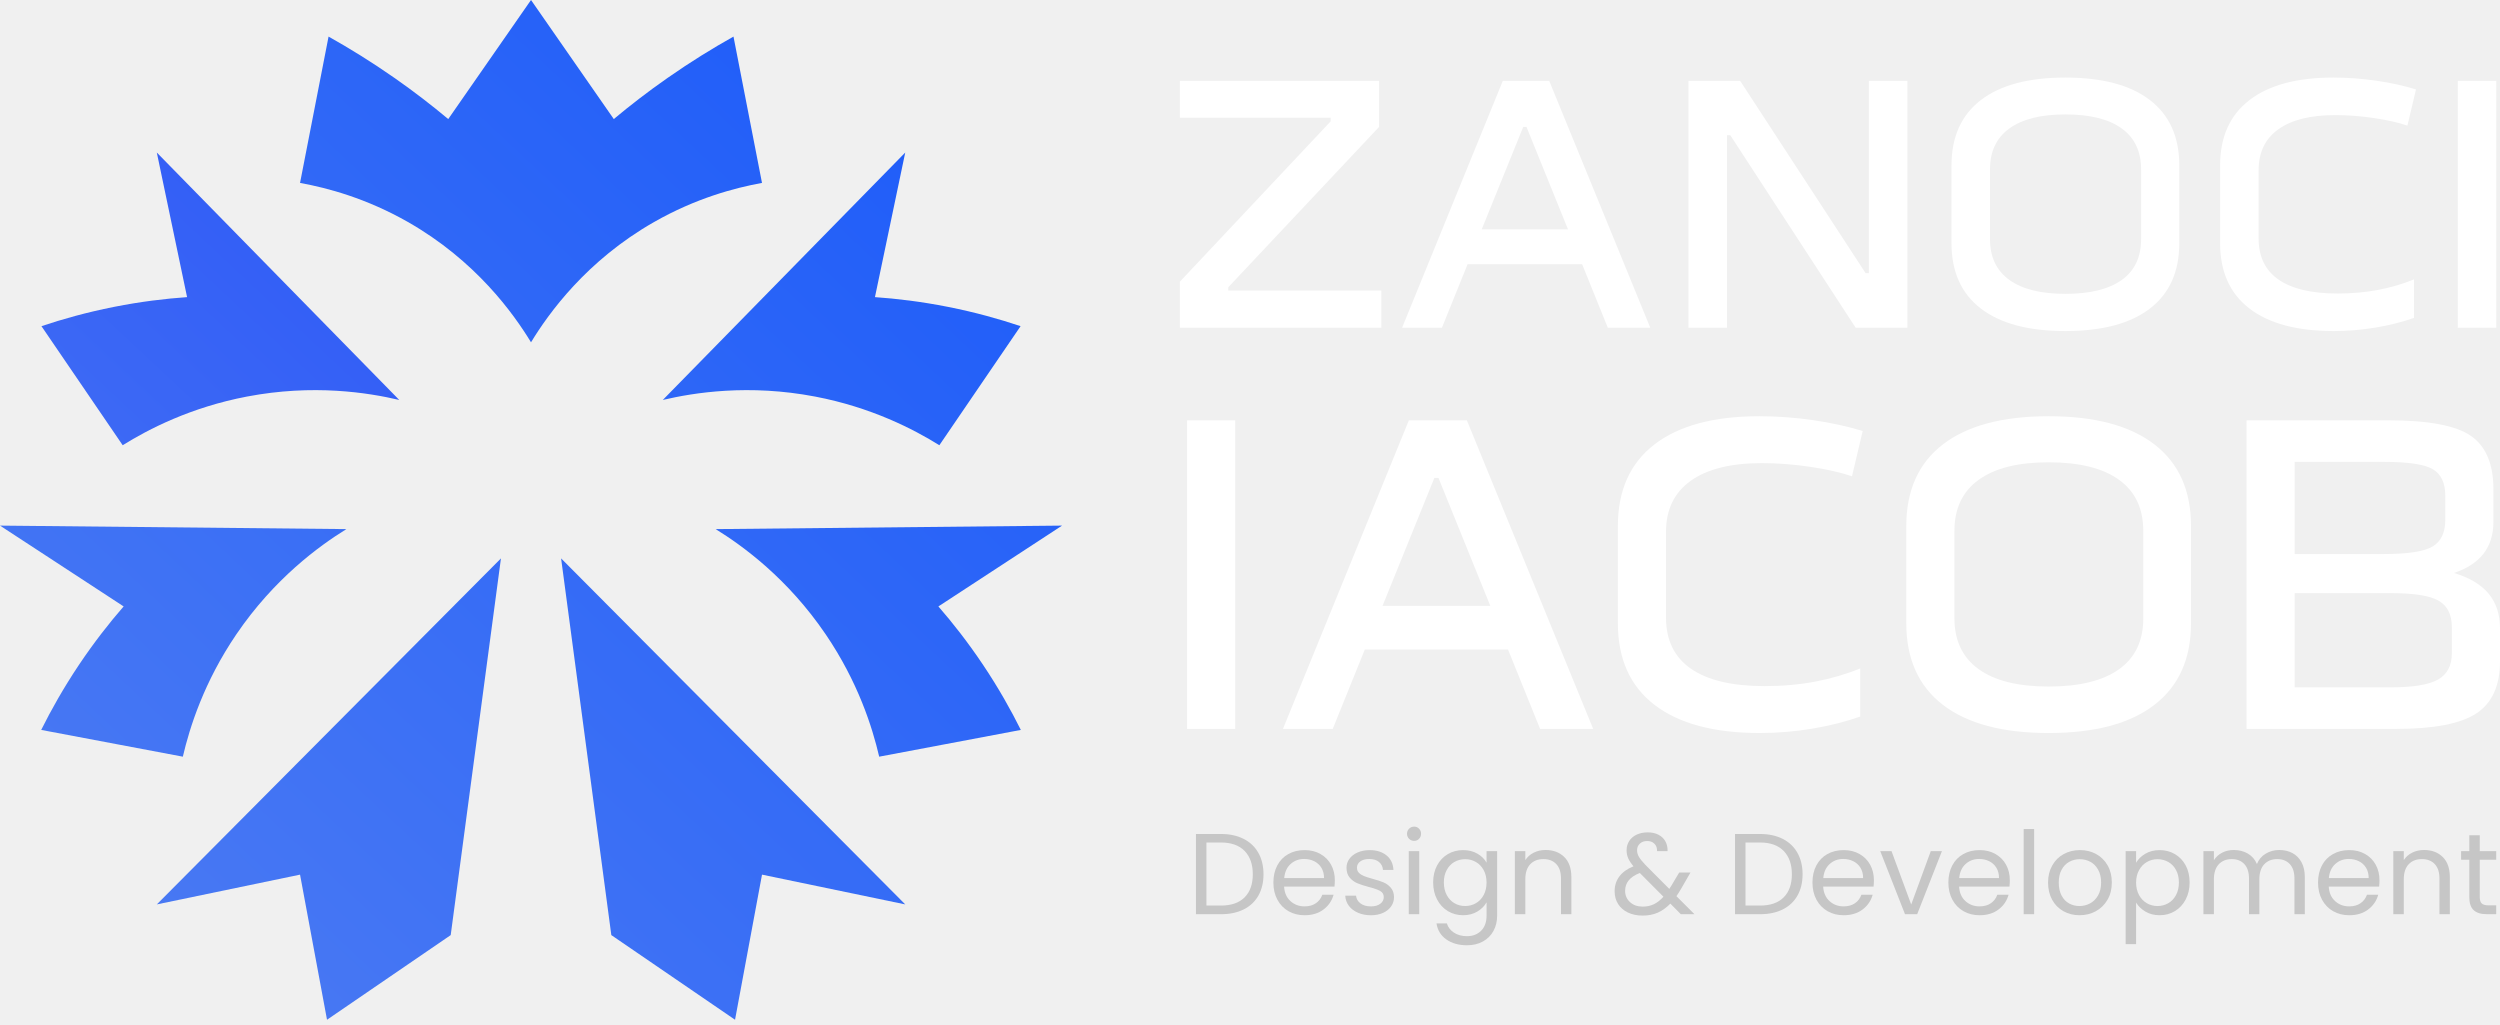
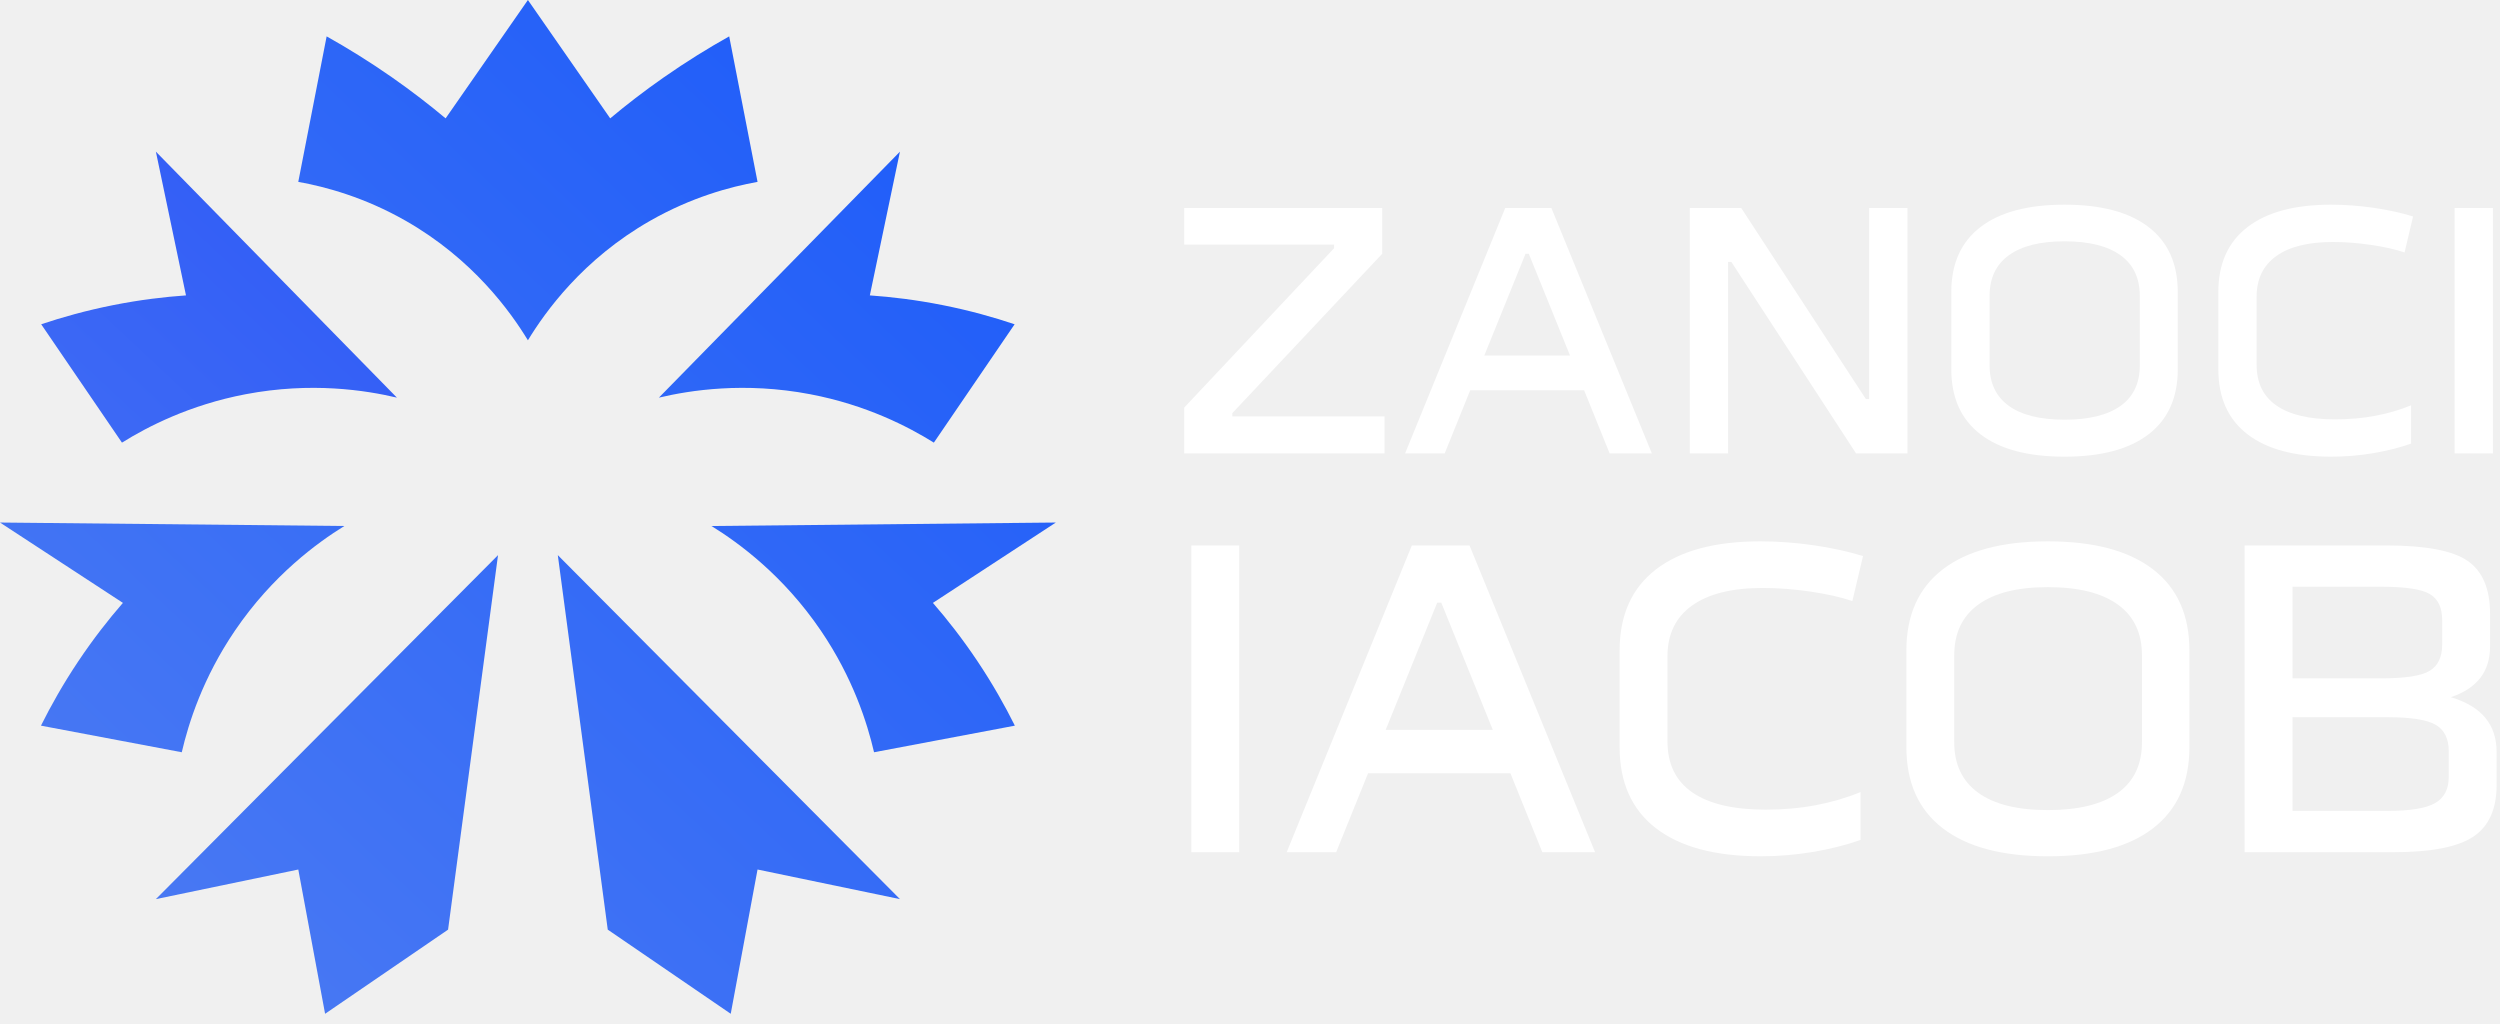
- <svg xmlns="http://www.w3.org/2000/svg" width="200" height="82" viewBox="0 0 200 82" fill="none">
-   <g clip-path="url(#clip0_297_656)">
-     <path d="M19.762 31.724C25.059 30.713 29.448 31.408 31.94 31.997C25.474 25.399 19.009 18.801 12.544 12.203L14.966 23.77C13.22 23.892 11.251 24.128 9.115 24.552C6.94 24.983 4.999 25.528 3.316 26.093L9.815 35.618C11.867 34.34 15.25 32.585 19.761 31.724H19.762Z" fill="url(#paint0_linear_297_656)" />
-     <path d="M3.297 58.394L14.627 60.534C15.175 58.179 16.325 54.546 18.907 50.748C21.939 46.287 25.532 43.675 27.711 42.329C18.474 42.235 9.236 42.142 -0.001 42.048L9.891 48.514C8.743 49.835 7.517 51.394 6.306 53.204C5.074 55.047 4.087 56.805 3.296 58.394H3.297Z" fill="url(#paint1_linear_297_656)" />
-     <path d="M52.329 17.76C55.637 15.874 58.746 15.034 60.96 14.635C60.2 10.732 59.439 6.83 58.679 2.927C57.02 3.856 55.244 4.948 53.404 6.235C51.818 7.341 50.387 8.451 49.103 9.525C46.896 6.35 44.689 3.175 42.481 0C40.274 3.175 38.066 6.35 35.859 9.525C34.575 8.451 33.144 7.341 31.559 6.235C29.718 4.948 27.944 3.856 26.285 2.927C25.524 6.83 24.764 10.732 24.003 14.635C26.217 15.034 29.325 15.874 32.634 17.76C38.062 20.854 41.083 25.087 42.481 27.383C43.88 25.087 46.901 20.854 52.329 17.76Z" fill="url(#paint2_linear_297_656)" />
-     <path d="M24.003 69.971L26.161 81.58L36.057 74.808L40.076 44.672L12.544 72.353L24.003 69.971Z" fill="url(#paint3_linear_297_656)" />
-     <path d="M53.023 31.997C55.516 31.408 59.904 30.713 65.202 31.724C69.713 32.585 73.096 34.34 75.148 35.618L81.647 26.093C79.964 25.528 78.023 24.983 75.848 24.552C73.712 24.128 71.742 23.892 69.996 23.77L72.419 12.203C65.953 18.801 59.488 25.399 53.023 31.997H53.023Z" fill="url(#paint4_linear_297_656)" />
-     <path d="M75.072 48.514L84.964 42.048C75.726 42.142 66.489 42.235 57.252 42.329C59.431 43.674 63.025 46.286 66.056 50.748C68.638 54.546 69.788 58.18 70.335 60.534L81.666 58.394C80.875 56.805 79.889 55.046 78.655 53.204C77.445 51.394 76.219 49.835 75.071 48.514H75.072Z" fill="url(#paint5_linear_297_656)" />
-     <path d="M48.906 74.808L58.803 81.58L60.961 69.971L72.42 72.353L44.888 44.672L48.906 74.808Z" fill="url(#paint6_linear_297_656)" />
-     <path d="M94.391 22.534L106.452 9.709V9.419H94.391V6.469H110.324V10.156L98.262 22.981V23.244H110.508V26.221H94.391V22.534Z" fill="white" />
-     <path d="M112.166 26.221L120.225 6.469H123.938L132.023 26.221H128.626L126.571 21.138H117.407L115.353 26.221H112.166ZM121.857 10.156L118.538 18.346H125.438L122.12 10.156H121.857Z" fill="white" />
-     <path d="M135.077 26.221V6.469H139.212L149.246 21.849H149.509V6.469H152.59V26.221H148.455L138.421 10.815H138.158V26.221H135.077Z" fill="white" />
-     <path d="M174.343 19.452C174.343 21.735 173.561 23.477 171.999 24.68C170.436 25.882 168.18 26.484 165.231 26.484C162.282 26.484 160.025 25.883 158.463 24.68C156.9 23.477 156.119 21.735 156.119 19.452V13.237C156.119 10.955 156.9 9.213 158.463 8.01C160.026 6.806 162.282 6.205 165.231 6.205C168.18 6.205 170.437 6.806 171.999 8.01C173.561 9.212 174.343 10.955 174.343 13.237V19.452ZM169.734 22.402C170.77 21.665 171.288 20.576 171.288 19.136V13.552C171.288 12.113 170.77 11.02 169.734 10.273C168.698 9.527 167.197 9.154 165.231 9.154C163.264 9.154 161.789 9.527 160.754 10.273C159.718 11.02 159.2 12.113 159.2 13.552V19.136C159.2 20.558 159.713 21.642 160.741 22.389C161.768 23.135 163.265 23.508 165.231 23.508C167.196 23.508 168.699 23.139 169.734 22.402Z" fill="white" />
-     <path d="M179.953 24.68C178.39 23.477 177.609 21.735 177.609 19.452V13.237C177.609 10.955 178.39 9.213 179.953 8.01C181.515 6.806 183.754 6.205 186.668 6.205C187.792 6.205 188.933 6.288 190.092 6.455C191.251 6.622 192.313 6.855 193.279 7.154L192.594 10.051C191.874 9.804 190.983 9.603 189.92 9.445C188.858 9.287 187.826 9.208 186.826 9.208C184.843 9.208 183.323 9.585 182.27 10.34C181.217 11.095 180.69 12.184 180.69 13.606V19.084C180.69 20.541 181.225 21.638 182.296 22.376C183.367 23.114 184.938 23.482 187.01 23.482C188.151 23.482 189.231 23.386 190.25 23.193C191.268 22.999 192.225 22.719 193.12 22.35V25.431C192.172 25.765 191.145 26.023 190.039 26.207C188.933 26.392 187.818 26.484 186.695 26.484C183.763 26.484 181.515 25.883 179.953 24.68Z" fill="white" />
-     <path d="M196.622 26.221V6.469H199.703V26.221H196.622Z" fill="white" />
-     <path d="M94.967 58.313V33.626H98.818V58.313H94.967Z" fill="white" />
-     <path d="M102.636 58.313L112.709 33.626H117.349L127.455 58.313H123.208L120.641 51.96H109.186L106.618 58.313H102.635H102.636ZM114.749 38.234L110.601 48.471H119.225L115.078 38.234H114.749Z" fill="white" />
-     <path d="M132.359 56.388C130.405 54.884 129.43 52.706 129.43 49.854V42.086C129.43 39.233 130.406 37.055 132.359 35.552C134.312 34.049 137.11 33.298 140.752 33.298C142.156 33.298 143.583 33.402 145.032 33.61C146.48 33.819 147.808 34.109 149.015 34.482L148.159 38.103C147.259 37.795 146.145 37.543 144.818 37.346C143.49 37.149 142.201 37.05 140.95 37.05C138.47 37.05 136.572 37.522 135.255 38.465C133.938 39.409 133.28 40.77 133.28 42.546V49.392C133.28 51.214 133.949 52.586 135.288 53.507C136.627 54.429 138.59 54.889 141.18 54.889C142.607 54.889 143.956 54.768 145.228 54.527C146.5 54.285 147.697 53.934 148.816 53.474V57.325C147.63 57.742 146.347 58.065 144.965 58.296C143.582 58.526 142.189 58.641 140.784 58.641C137.12 58.641 134.311 57.89 132.358 56.387L132.359 56.388Z" fill="white" />
-     <path d="M175.281 49.854C175.281 52.706 174.304 54.884 172.352 56.388C170.398 57.891 167.579 58.642 163.892 58.642C160.205 58.642 157.386 57.891 155.432 56.388C153.479 54.884 152.503 52.706 152.503 49.854V42.086C152.503 39.233 153.48 37.055 155.432 35.552C157.386 34.049 160.205 33.298 163.892 33.298C167.579 33.298 170.398 34.049 172.352 35.552C174.305 37.055 175.281 39.233 175.281 42.086V49.854ZM169.521 53.541C170.816 52.619 171.463 51.259 171.463 49.459V42.481C171.463 40.682 170.816 39.316 169.521 38.383C168.226 37.451 166.35 36.984 163.892 36.984C161.434 36.984 159.591 37.45 158.296 38.383C157.002 39.315 156.354 40.682 156.354 42.481V49.459C156.354 51.237 156.996 52.592 158.28 53.525C159.564 54.457 161.435 54.923 163.892 54.923C166.349 54.923 168.226 54.463 169.521 53.541Z" fill="white" />
-     <path d="M179.724 58.313V33.626H191.08C194.283 33.626 196.483 34.043 197.68 34.877C198.875 35.711 199.473 37.126 199.473 39.123V41.757C199.473 42.766 199.21 43.611 198.684 44.291C198.157 44.971 197.367 45.487 196.313 45.838C197.563 46.211 198.491 46.765 199.095 47.5C199.698 48.236 200 49.152 200 50.249V52.915C200 54.846 199.374 56.228 198.124 57.062C196.874 57.896 194.723 58.313 191.672 58.313H179.724ZM183.575 36.951V44.323H190.717C192.648 44.323 193.948 44.12 194.617 43.715C195.286 43.309 195.622 42.601 195.622 41.591V39.649C195.622 38.64 195.292 37.938 194.634 37.543C193.976 37.148 192.671 36.951 190.717 36.951H183.575ZM183.575 47.45V54.988H191.244C193.043 54.988 194.311 54.78 195.046 54.362C195.781 53.945 196.148 53.243 196.148 52.256V50.182C196.148 49.173 195.797 48.465 195.095 48.059C194.393 47.653 193.11 47.45 191.244 47.45H183.575Z" fill="white" />
-     <path d="M99.492 67.11C100.004 67.371 100.397 67.744 100.67 68.229C100.943 68.714 101.08 69.285 101.08 69.942C101.08 70.599 100.943 71.168 100.67 71.65C100.397 72.132 100.004 72.5 99.492 72.755C98.979 73.01 98.374 73.137 97.673 73.137H95.676V66.719H97.673C98.374 66.719 98.979 66.85 99.492 67.111V67.11ZM99.57 71.787C100.006 71.348 100.224 70.733 100.224 69.941C100.224 69.149 100.004 68.52 99.565 68.072C99.127 67.624 98.496 67.4 97.673 67.4H96.514V72.445H97.673C98.502 72.445 99.134 72.227 99.57 71.787Z" fill="#C6C6C6" />
-     <path d="M106.761 70.926H102.727C102.758 71.424 102.928 71.811 103.239 72.091C103.548 72.37 103.925 72.51 104.367 72.51C104.729 72.51 105.031 72.426 105.273 72.257C105.516 72.088 105.686 71.862 105.785 71.58H106.687C106.552 72.065 106.282 72.46 105.876 72.763C105.472 73.067 104.968 73.219 104.367 73.219C103.888 73.219 103.46 73.112 103.082 72.897C102.705 72.682 102.408 72.377 102.193 71.981C101.978 71.585 101.871 71.126 101.871 70.604C101.871 70.083 101.975 69.625 102.184 69.232C102.392 68.84 102.686 68.537 103.063 68.326C103.441 68.114 103.875 68.008 104.367 68.008C104.858 68.008 105.269 68.112 105.637 68.321C106.005 68.529 106.289 68.816 106.488 69.181C106.687 69.547 106.787 69.959 106.787 70.419C106.787 70.579 106.777 70.748 106.76 70.926H106.761ZM105.711 69.421C105.57 69.191 105.378 69.016 105.136 68.897C104.893 68.777 104.624 68.717 104.33 68.717C103.906 68.717 103.546 68.852 103.248 69.122C102.95 69.392 102.78 69.766 102.737 70.245H105.923C105.923 69.926 105.852 69.651 105.711 69.421Z" fill="#C6C6C6" />
-     <path d="M108.64 73.021C108.333 72.889 108.09 72.705 107.912 72.469C107.734 72.233 107.636 71.962 107.618 71.655H108.483C108.508 71.907 108.625 72.112 108.838 72.272C109.05 72.431 109.328 72.512 109.671 72.512C109.99 72.512 110.242 72.441 110.426 72.3C110.61 72.159 110.702 71.981 110.702 71.766C110.702 71.551 110.604 71.381 110.408 71.274C110.212 71.166 109.908 71.06 109.496 70.956C109.122 70.857 108.816 70.757 108.58 70.656C108.344 70.555 108.141 70.404 107.972 70.205C107.804 70.006 107.72 69.744 107.72 69.418C107.72 69.161 107.796 68.924 107.95 68.71C108.103 68.495 108.321 68.325 108.604 68.199C108.886 68.074 109.209 68.01 109.571 68.01C110.13 68.01 110.581 68.152 110.924 68.434C111.268 68.716 111.452 69.103 111.476 69.594H110.638C110.619 69.33 110.514 69.118 110.32 68.959C110.127 68.799 109.867 68.719 109.542 68.719C109.241 68.719 109.002 68.783 108.824 68.913C108.645 69.042 108.557 69.211 108.557 69.419C108.557 69.585 108.61 69.721 108.718 69.829C108.826 69.936 108.96 70.022 109.123 70.087C109.285 70.151 109.511 70.223 109.799 70.303C110.162 70.401 110.456 70.498 110.684 70.592C110.911 70.688 111.105 70.83 111.269 71.021C111.431 71.211 111.516 71.46 111.521 71.766C111.521 72.043 111.445 72.291 111.291 72.512C111.137 72.732 110.921 72.906 110.642 73.032C110.363 73.157 110.042 73.22 109.68 73.22C109.293 73.22 108.946 73.154 108.639 73.022L108.64 73.021Z" fill="#C6C6C6" />
-     <path d="M112.727 67.105C112.617 66.995 112.561 66.86 112.561 66.701C112.561 66.541 112.617 66.406 112.727 66.296C112.838 66.185 112.972 66.13 113.132 66.13C113.291 66.13 113.416 66.184 113.524 66.296C113.631 66.406 113.685 66.541 113.685 66.701C113.685 66.86 113.631 66.995 113.524 67.105C113.416 67.216 113.286 67.271 113.132 67.271C112.978 67.271 112.838 67.216 112.727 67.105ZM113.538 68.091V73.136H112.7V68.091H113.538Z" fill="#C6C6C6" />
-     <path d="M118.192 68.293C118.52 68.483 118.764 68.722 118.924 69.011V68.09H119.772V73.246C119.772 73.706 119.673 74.116 119.477 74.475C119.281 74.835 119 75.115 118.634 75.318C118.269 75.521 117.844 75.622 117.36 75.622C116.696 75.622 116.144 75.465 115.703 75.152C115.261 74.838 115 74.412 114.92 73.872H115.749C115.841 74.179 116.031 74.426 116.32 74.614C116.608 74.801 116.955 74.894 117.361 74.894C117.821 74.894 118.197 74.75 118.488 74.461C118.78 74.172 118.925 73.767 118.925 73.246V72.187C118.759 72.481 118.514 72.727 118.188 72.924C117.863 73.12 117.482 73.218 117.046 73.218C116.61 73.218 116.191 73.108 115.826 72.887C115.461 72.666 115.174 72.357 114.966 71.957C114.757 71.558 114.652 71.104 114.652 70.594C114.652 70.085 114.757 69.626 114.966 69.236C115.174 68.847 115.461 68.544 115.826 68.329C116.191 68.114 116.598 68.008 117.046 68.008C117.495 68.008 117.864 68.103 118.193 68.293H118.192ZM118.694 69.609C118.54 69.327 118.333 69.11 118.072 68.96C117.811 68.81 117.524 68.734 117.211 68.734C116.899 68.734 116.613 68.808 116.356 68.955C116.098 69.102 115.892 69.317 115.738 69.6C115.585 69.882 115.508 70.213 115.508 70.594C115.508 70.975 115.585 71.317 115.738 71.602C115.891 71.888 116.097 72.105 116.356 72.256C116.613 72.406 116.899 72.481 117.211 72.481C117.524 72.481 117.812 72.406 118.072 72.256C118.333 72.106 118.54 71.888 118.694 71.602C118.847 71.317 118.924 70.984 118.924 70.603C118.924 70.221 118.848 69.891 118.694 69.608V69.609Z" fill="#C6C6C6" />
-     <path d="M125.138 68.556C125.518 68.928 125.709 69.463 125.709 70.163V73.137H124.88V70.283C124.88 69.78 124.755 69.394 124.503 69.127C124.251 68.86 123.908 68.727 123.472 68.727C123.036 68.727 122.678 68.864 122.418 69.141C122.156 69.417 122.026 69.819 122.026 70.347V73.136H121.188V68.091H122.026V68.809C122.192 68.551 122.418 68.351 122.703 68.21C122.988 68.069 123.303 67.999 123.646 67.999C124.26 67.999 124.757 68.185 125.138 68.556Z" fill="#C6C6C6" />
-     <path d="M134.465 73.136L133.627 72.289C133.313 72.614 132.979 72.855 132.623 73.012C132.267 73.168 131.865 73.247 131.417 73.247C130.968 73.247 130.583 73.166 130.243 73.007C129.902 72.847 129.638 72.62 129.451 72.326C129.263 72.031 129.17 71.687 129.17 71.294C129.17 70.846 129.297 70.452 129.552 70.111C129.807 69.77 130.182 69.502 130.68 69.305C130.483 69.072 130.342 68.857 130.256 68.661C130.17 68.464 130.127 68.249 130.127 68.016C130.127 67.746 130.196 67.502 130.334 67.284C130.472 67.066 130.67 66.896 130.928 66.773C131.186 66.651 131.484 66.589 131.821 66.589C132.157 66.589 132.441 66.653 132.686 66.783C132.931 66.912 133.115 67.091 133.238 67.322C133.361 67.552 133.416 67.808 133.404 68.091H132.566C132.572 67.839 132.502 67.641 132.355 67.497C132.207 67.353 132.017 67.281 131.784 67.281C131.538 67.281 131.34 67.35 131.19 67.489C131.04 67.626 130.965 67.803 130.965 68.018C130.965 68.202 131.016 68.38 131.117 68.552C131.218 68.724 131.388 68.936 131.628 69.187L133.543 71.111L133.709 70.854L134.334 69.804H135.237L134.482 71.112C134.377 71.296 134.254 71.49 134.114 71.692L135.559 73.138H134.464L134.465 73.136ZM132.315 72.335C132.582 72.206 132.835 72.007 133.075 71.737L131.187 69.84C130.401 70.141 130.009 70.617 130.009 71.267C130.009 71.629 130.139 71.93 130.4 72.169C130.661 72.409 131.001 72.529 131.418 72.529C131.749 72.529 132.048 72.464 132.315 72.335Z" fill="#C6C6C6" />
-     <path d="M142.618 67.11C143.13 67.371 143.523 67.744 143.796 68.229C144.069 68.714 144.206 69.285 144.206 69.942C144.206 70.599 144.069 71.168 143.796 71.65C143.523 72.132 143.13 72.5 142.618 72.755C142.105 73.01 141.5 73.137 140.799 73.137H138.802V66.719H140.799C141.5 66.719 142.105 66.85 142.618 67.111V67.11ZM142.696 71.787C143.132 71.348 143.35 70.733 143.35 69.941C143.35 69.149 143.13 68.52 142.691 68.072C142.253 67.624 141.622 67.4 140.799 67.4H139.64V72.445H140.799C141.628 72.445 142.26 72.227 142.696 71.787Z" fill="#C6C6C6" />
-     <path d="M149.886 70.926H145.853C145.884 71.424 146.054 71.811 146.365 72.091C146.674 72.37 147.051 72.51 147.492 72.51C147.855 72.51 148.157 72.426 148.399 72.257C148.642 72.088 148.812 71.862 148.911 71.58H149.813C149.678 72.065 149.408 72.46 149.002 72.763C148.597 73.067 148.094 73.219 147.492 73.219C147.014 73.219 146.586 73.112 146.208 72.897C145.831 72.682 145.534 72.377 145.319 71.981C145.104 71.585 144.997 71.126 144.997 70.604C144.997 70.083 145.101 69.625 145.31 69.232C145.518 68.84 145.812 68.537 146.189 68.326C146.567 68.114 147.001 68.008 147.492 68.008C147.984 68.008 148.395 68.112 148.763 68.321C149.131 68.529 149.415 68.816 149.614 69.181C149.813 69.547 149.913 69.959 149.913 70.419C149.913 70.579 149.903 70.748 149.886 70.926H149.886ZM148.837 69.421C148.696 69.191 148.504 69.016 148.262 68.897C148.019 68.777 147.75 68.717 147.456 68.717C147.032 68.717 146.672 68.852 146.374 69.122C146.076 69.392 145.906 69.766 145.863 70.245H149.049C149.049 69.926 148.978 69.651 148.837 69.421Z" fill="#C6C6C6" />
-     <path d="M152.897 72.362L154.462 68.091H155.355L153.375 73.136H152.4L150.42 68.091H151.322L152.896 72.362H152.897Z" fill="#C6C6C6" />
-     <path d="M160.76 70.926H156.727C156.757 71.424 156.928 71.811 157.238 72.091C157.548 72.37 157.924 72.51 158.366 72.51C158.728 72.51 159.03 72.426 159.273 72.257C159.515 72.088 159.685 71.862 159.784 71.58H160.686C160.551 72.065 160.282 72.46 159.876 72.763C159.471 73.067 158.967 73.219 158.366 73.219C157.888 73.219 157.459 73.112 157.082 72.897C156.704 72.682 156.408 72.377 156.193 71.981C155.978 71.585 155.87 71.126 155.87 70.604C155.87 70.083 155.975 69.625 156.183 69.232C156.392 68.84 156.685 68.537 157.063 68.326C157.44 68.114 157.874 68.008 158.366 68.008C158.858 68.008 159.268 68.112 159.636 68.321C160.004 68.529 160.288 68.816 160.487 69.181C160.686 69.547 160.786 69.959 160.786 70.419C160.786 70.579 160.777 70.748 160.759 70.926H160.76ZM159.711 69.421C159.569 69.191 159.378 69.016 159.135 68.897C158.893 68.777 158.624 68.717 158.329 68.717C157.906 68.717 157.545 68.852 157.248 69.122C156.95 69.392 156.78 69.766 156.736 70.245H159.922C159.922 69.926 159.851 69.651 159.711 69.421Z" fill="#C6C6C6" />
-     <path d="M162.731 66.323V73.136H161.893V66.323H162.731Z" fill="#C6C6C6" />
-     <path d="M165.073 72.897C164.689 72.681 164.389 72.377 164.171 71.98C163.953 71.584 163.845 71.125 163.845 70.603C163.845 70.082 163.957 69.632 164.181 69.236C164.404 68.84 164.71 68.536 165.097 68.325C165.484 68.113 165.916 68.007 166.395 68.007C166.875 68.007 167.307 68.112 167.694 68.325C168.081 68.537 168.385 68.839 168.61 69.231C168.834 69.624 168.946 70.082 168.946 70.603C168.946 71.125 168.831 71.584 168.601 71.98C168.37 72.377 168.059 72.681 167.666 72.897C167.274 73.112 166.838 73.218 166.36 73.218C165.881 73.218 165.458 73.111 165.075 72.897H165.073ZM167.205 72.271C167.469 72.129 167.682 71.918 167.845 71.636C168.007 71.354 168.089 71.01 168.089 70.604C168.089 70.199 168.009 69.855 167.85 69.573C167.69 69.291 167.481 69.08 167.224 68.943C166.966 68.805 166.687 68.735 166.386 68.735C166.085 68.735 165.798 68.804 165.543 68.943C165.288 69.08 165.085 69.291 164.931 69.573C164.777 69.855 164.701 70.199 164.701 70.604C164.701 71.01 164.776 71.363 164.926 71.645C165.076 71.927 165.277 72.138 165.529 72.276C165.781 72.413 166.057 72.483 166.358 72.483C166.659 72.483 166.941 72.412 167.205 72.272V72.271Z" fill="#C6C6C6" />
-     <path d="M171.629 68.297C171.957 68.104 172.339 68.008 172.775 68.008C173.211 68.008 173.63 68.115 173.995 68.329C174.361 68.544 174.647 68.847 174.856 69.236C175.065 69.626 175.169 70.079 175.169 70.594C175.169 71.109 175.065 71.558 174.856 71.957C174.647 72.356 174.361 72.665 173.995 72.887C173.63 73.108 173.223 73.218 172.775 73.218C172.327 73.218 171.967 73.122 171.638 72.929C171.31 72.735 171.06 72.495 170.888 72.206V75.529H170.05V68.09H170.888V69.02C171.054 68.731 171.3 68.491 171.629 68.297ZM174.082 69.6C173.928 69.318 173.722 69.103 173.46 68.956C173.199 68.809 172.912 68.735 172.6 68.735C172.287 68.735 172.009 68.811 171.749 68.961C171.487 69.111 171.279 69.329 171.123 69.615C170.966 69.9 170.888 70.23 170.888 70.604C170.888 70.979 170.966 71.318 171.123 71.604C171.28 71.89 171.488 72.107 171.749 72.258C172.009 72.408 172.293 72.483 172.6 72.483C172.906 72.483 173.2 72.408 173.46 72.258C173.721 72.108 173.928 71.89 174.082 71.604C174.235 71.319 174.312 70.982 174.312 70.596C174.312 70.21 174.236 69.885 174.082 69.601V69.6Z" fill="#C6C6C6" />
-     <path d="M183.39 68.243C183.697 68.405 183.94 68.649 184.118 68.975C184.296 69.3 184.385 69.696 184.385 70.163V73.137H183.556V70.283C183.556 69.78 183.432 69.394 183.184 69.127C182.935 68.86 182.599 68.727 182.176 68.727C181.753 68.727 181.394 68.866 181.135 69.146C180.877 69.425 180.748 69.829 180.748 70.356V73.137H179.92V70.283C179.92 69.78 179.795 69.394 179.547 69.127C179.299 68.86 178.962 68.727 178.539 68.727C178.116 68.727 177.757 68.866 177.498 69.146C177.241 69.425 177.111 69.829 177.111 70.356V73.137H176.273V68.091H177.111V68.819C177.277 68.555 177.499 68.353 177.779 68.211C178.058 68.07 178.366 68 178.704 68C179.128 68 179.503 68.095 179.827 68.285C180.153 68.476 180.395 68.755 180.555 69.123C180.696 68.767 180.929 68.491 181.255 68.294C181.58 68.098 181.942 68 182.341 68C182.74 68 183.084 68.081 183.39 68.243V68.243Z" fill="#C6C6C6" />
-     <path d="M190.333 70.926H186.299C186.33 71.424 186.5 71.811 186.811 72.091C187.12 72.37 187.497 72.51 187.939 72.51C188.301 72.51 188.603 72.426 188.845 72.257C189.088 72.088 189.258 71.862 189.357 71.58H190.259C190.124 72.065 189.854 72.46 189.448 72.763C189.044 73.067 188.54 73.219 187.939 73.219C187.46 73.219 187.032 73.112 186.654 72.897C186.277 72.682 185.981 72.377 185.765 71.981C185.55 71.585 185.443 71.126 185.443 70.604C185.443 70.083 185.547 69.625 185.756 69.232C185.964 68.84 186.258 68.537 186.635 68.326C187.013 68.114 187.447 68.008 187.939 68.008C188.43 68.008 188.841 68.112 189.209 68.321C189.577 68.529 189.861 68.816 190.06 69.181C190.259 69.547 190.359 69.959 190.359 70.419C190.359 70.579 190.35 70.748 190.332 70.926H190.333ZM189.283 69.421C189.142 69.191 188.95 69.016 188.708 68.897C188.465 68.777 188.196 68.717 187.902 68.717C187.478 68.717 187.118 68.852 186.82 69.122C186.522 69.392 186.352 69.766 186.309 70.245H189.495C189.495 69.926 189.424 69.651 189.283 69.421Z" fill="#C6C6C6" />
-     <path d="M195.415 68.556C195.795 68.928 195.986 69.463 195.986 70.163V73.137H195.157V70.283C195.157 69.78 195.032 69.394 194.78 69.127C194.528 68.86 194.184 68.727 193.748 68.727C193.312 68.727 192.955 68.864 192.694 69.141C192.433 69.417 192.303 69.819 192.303 70.347V73.136H191.465V68.091H192.303V68.809C192.469 68.551 192.694 68.351 192.979 68.21C193.265 68.069 193.58 67.999 193.923 67.999C194.536 67.999 195.034 68.185 195.415 68.556Z" fill="#C6C6C6" />
-     <path d="M198.38 68.781V71.755C198.38 72 198.432 72.174 198.536 72.275C198.641 72.376 198.821 72.427 199.08 72.427H199.697V73.135H198.942C198.476 73.135 198.126 73.028 197.893 72.813C197.66 72.597 197.543 72.245 197.543 71.754V68.781H196.889V68.09H197.543V66.82H198.381V68.09H199.697V68.781H198.381L198.38 68.781Z" fill="#C6C6C6" />
-   </g>
+ <svg xmlns="http://www.w3.org/2000/svg" width="171" height="70" viewBox="0 0 171 70" fill="none">
+   <path d="M16.797 26.966C21.3 26.107 25.031 26.697 27.149 27.198C21.653 21.589 16.158 15.981 10.662 10.373L12.721 20.205C11.237 20.308 9.563 20.509 7.747 20.869C5.899 21.236 4.249 21.699 2.818 22.18L8.342 30.276C10.087 29.189 12.962 27.697 16.796 26.966H16.797Z" fill="url(#paint0_linear_897_230)" />
+   <path d="M2.802 49.635L12.433 51.454C12.898 49.452 13.876 46.364 16.07 43.136C18.648 39.344 21.702 37.124 23.554 35.979C15.702 35.9 7.851 35.821 -0.001 35.741L8.407 41.237C7.431 42.36 6.389 43.685 5.36 45.224C4.313 46.79 3.474 48.284 2.802 49.635H2.802Z" fill="url(#paint1_linear_897_230)" />
+   <path d="M44.479 15.096C47.291 13.493 49.934 12.779 51.816 12.44C51.17 9.122 50.523 5.806 49.877 2.488C48.467 3.277 46.957 4.206 45.393 5.299C44.045 6.24 42.829 7.183 41.738 8.096C39.862 5.397 37.986 2.699 36.109 0C34.233 2.699 32.356 5.397 30.48 8.096C29.389 7.183 28.172 6.24 26.826 5.299C25.261 4.206 23.752 3.277 22.342 2.488C21.695 5.806 21.049 9.122 20.402 12.44C22.284 12.779 24.926 13.493 27.739 15.096C32.353 17.726 34.92 21.324 36.109 23.276C37.297 21.324 39.866 17.726 44.479 15.096Z" fill="url(#paint2_linear_897_230)" />
+   <path d="M20.403 59.475L22.236 69.343L30.648 63.587L34.065 37.971L10.662 61.5L20.403 59.475Z" fill="url(#paint3_linear_897_230)" />
+   <path d="M45.07 27.198C47.188 26.697 50.919 26.107 55.422 26.966C59.257 27.697 62.132 29.189 63.876 30.276L69.4 22.18C67.97 21.699 66.32 21.236 64.471 20.869C62.655 20.509 60.981 20.308 59.497 20.205L61.556 10.373C56.06 15.981 50.565 21.589 45.069 27.198H45.07Z" fill="url(#paint4_linear_897_230)" />
+   <path d="M63.811 41.237L72.219 35.741C64.367 35.821 56.516 35.9 48.664 35.979C50.516 37.123 53.571 39.343 56.148 43.136C58.342 46.364 59.32 49.453 59.785 51.454L69.416 49.635C68.743 48.284 67.905 46.789 66.857 45.224C65.828 43.685 64.786 42.36 63.81 41.237H63.811Z" fill="url(#paint5_linear_897_230)" />
+   <path d="M41.57 63.587L49.982 69.343L51.816 59.475L61.557 61.5L38.154 37.971L41.57 63.587Z" fill="url(#paint6_linear_897_230)" />
+   <path d="M81 27.879L91.252 16.978V16.732H81V14.225H94.543V17.358L84.291 28.259V28.483H94.7V31.013H81V27.879Z" fill="white" />
+   <path d="M96.108 31.013L102.958 14.225H106.114L112.987 31.013H110.099L108.353 26.693H100.563L98.817 31.013H96.108ZM104.346 17.358L101.525 24.32H107.39L104.57 17.358H104.346Z" fill="white" />
+   <path d="M115.583 31.013V14.225H119.098L127.626 27.297H127.85V14.225H130.469V31.013H126.954L118.426 17.918H118.202V31.013H115.583Z" fill="white" />
+   <path d="M148.959 25.26C148.959 27.2 148.295 28.681 146.966 29.703C145.638 30.725 143.72 31.237 141.214 31.237C138.707 31.237 136.789 30.726 135.461 29.703C134.133 28.681 133.469 27.2 133.469 25.26V19.977C133.469 18.037 134.133 16.556 135.461 15.534C136.789 14.511 138.707 14 141.214 14C143.72 14 145.639 14.511 146.966 15.534C148.295 16.555 148.959 18.037 148.959 19.977V25.26ZM145.041 27.767C145.922 27.141 146.362 26.215 146.362 24.991V20.245C146.362 19.021 145.922 18.092 145.041 17.458C144.161 16.823 142.885 16.506 141.214 16.506C139.542 16.506 138.288 16.823 137.409 17.458C136.528 18.092 136.088 19.021 136.088 20.245V24.991C136.088 26.2 136.524 27.121 137.397 27.756C138.27 28.39 139.543 28.707 141.214 28.707C142.884 28.707 144.161 28.393 145.041 27.767Z" fill="white" />
+   <path d="M153.727 29.703C152.399 28.681 151.734 27.2 151.734 25.26V19.977C151.734 18.037 152.399 16.556 153.727 15.534C155.055 14.511 156.958 14 159.435 14C160.39 14 161.36 14.071 162.345 14.213C163.33 14.354 164.233 14.552 165.054 14.806L164.472 17.268C163.86 17.059 163.102 16.888 162.199 16.754C161.296 16.62 160.419 16.552 159.569 16.552C157.883 16.552 156.592 16.873 155.697 17.515C154.802 18.156 154.353 19.082 154.353 20.291V24.947C154.353 26.185 154.808 27.118 155.718 27.745C156.629 28.373 157.964 28.685 159.726 28.685C160.695 28.685 161.614 28.604 162.479 28.439C163.345 28.275 164.158 28.037 164.919 27.723V30.342C164.113 30.626 163.24 30.845 162.3 31.002C161.36 31.158 160.412 31.237 159.458 31.237C156.966 31.237 155.055 30.726 153.727 29.703Z" fill="white" />
+   <path d="M167.896 31.013V14.225H170.515V31.013H167.896Z" fill="white" />
+   <path d="M81.489 58.291V37.308H84.763V58.291H81.489Z" fill="white" />
+   <path d="M88.009 58.291L96.57 37.308H100.515L109.104 58.291H105.495L103.312 52.891H93.576L91.393 58.291H88.008H88.009ZM98.304 41.224L94.779 49.925H102.109L98.584 41.224H98.304Z" fill="white" />
+   <path d="M113.272 56.655C111.612 55.377 110.782 53.526 110.782 51.101V44.498C110.782 42.074 111.612 40.222 113.272 38.944C114.932 37.667 117.31 37.028 120.406 37.028C121.6 37.028 122.813 37.117 124.044 37.294C125.275 37.471 126.404 37.718 127.43 38.035L126.702 41.113C125.937 40.851 124.99 40.637 123.862 40.469C122.733 40.302 121.638 40.217 120.574 40.217C118.466 40.217 116.853 40.618 115.734 41.421C114.615 42.223 114.055 43.379 114.055 44.89V50.709C114.055 52.257 114.623 53.423 115.762 54.206C116.9 54.989 118.569 55.381 120.77 55.381C121.983 55.381 123.13 55.278 124.211 55.073C125.292 54.867 126.309 54.569 127.26 54.178V57.451C126.253 57.806 125.162 58.081 123.987 58.276C122.812 58.472 121.627 58.57 120.434 58.57C117.319 58.57 114.931 57.931 113.271 56.654L113.272 56.655Z" fill="white" />
+   <path d="M149.756 51.101C149.756 53.526 148.926 55.377 147.267 56.655C145.606 57.932 143.21 58.571 140.076 58.571C136.942 58.571 134.546 57.932 132.885 56.655C131.225 55.377 130.396 53.526 130.396 51.101V44.498C130.396 42.074 131.226 40.222 132.885 38.944C134.546 37.667 136.942 37.028 140.076 37.028C143.21 37.028 145.606 37.667 147.267 38.944C148.927 40.222 149.756 42.074 149.756 44.498V51.101ZM144.86 54.235C145.961 53.451 146.511 52.295 146.511 50.766V44.834C146.511 43.305 145.961 42.144 144.86 41.351C143.76 40.558 142.165 40.161 140.076 40.161C137.986 40.161 136.42 40.557 135.32 41.351C134.219 42.143 133.669 43.305 133.669 44.834V50.766C133.669 52.277 134.214 53.429 135.306 54.221C136.397 55.014 137.987 55.41 140.076 55.41C142.165 55.41 143.76 55.018 144.86 54.235Z" fill="white" />
+   <path d="M153.533 58.291V37.308H163.186C165.909 37.308 167.778 37.662 168.795 38.37C169.812 39.079 170.32 40.283 170.32 41.98V44.218C170.32 45.077 170.096 45.794 169.649 46.373C169.201 46.951 168.53 47.389 167.634 47.687C168.697 48.004 169.485 48.476 169.998 49.101C170.511 49.725 170.768 50.504 170.768 51.437V53.703C170.768 55.344 170.236 56.519 169.173 57.228C168.11 57.937 166.282 58.291 163.689 58.291H153.533ZM156.807 40.133V46.4H162.878C164.519 46.4 165.624 46.228 166.193 45.883C166.761 45.538 167.046 44.936 167.046 44.078V42.427C167.046 41.569 166.766 40.972 166.207 40.637C165.647 40.301 164.538 40.133 162.878 40.133H156.807ZM156.807 49.058V55.465H163.325C164.855 55.465 165.932 55.288 166.557 54.934C167.182 54.579 167.494 53.982 167.494 53.143V51.38C167.494 50.522 167.195 49.92 166.598 49.575C166.002 49.231 164.911 49.058 163.325 49.058H156.807Z" fill="white" />
  <defs>
-     <linearGradient id="paint0_linear_297_656" x1="-16.524" y1="63.559" x2="59.709" y2="-17.971" gradientUnits="userSpaceOnUse">
+     <linearGradient id="paint0_linear_897_230" x1="-14.046" y1="54.026" x2="50.753" y2="-15.274" gradientUnits="userSpaceOnUse">
      <stop stop-color="#4E7CF2" />
      <stop offset="1" stop-color="#1B44FA" />
    </linearGradient>
-     <linearGradient id="paint1_linear_297_656" x1="-9.926" y1="69.729" x2="66.307" y2="-11.801" gradientUnits="userSpaceOnUse">
+     <linearGradient id="paint1_linear_897_230" x1="-8.437" y1="59.27" x2="56.361" y2="-10.031" gradientUnits="userSpaceOnUse">
      <stop stop-color="#4E7CF2" />
      <stop offset="1" stop-color="#1B5AFA" />
    </linearGradient>
-     <linearGradient id="paint2_linear_297_656" x1="-11.762" y1="68.012" x2="64.472" y2="-13.518" gradientUnits="userSpaceOnUse">
+     <linearGradient id="paint2_linear_897_230" x1="-9.998" y1="57.81" x2="54.801" y2="-11.49" gradientUnits="userSpaceOnUse">
      <stop stop-color="#4E7CF2" />
      <stop offset="1" stop-color="#1B5AFA" />
    </linearGradient>
-     <linearGradient id="paint3_linear_297_656" x1="10.257" y1="88.6" x2="86.491" y2="7.071" gradientUnits="userSpaceOnUse">
+     <linearGradient id="paint3_linear_897_230" x1="8.718" y1="75.31" x2="73.517" y2="6.01" gradientUnits="userSpaceOnUse">
      <stop stop-color="#4E7CF2" />
      <stop offset="1" stop-color="#1B5AFA" />
    </linearGradient>
-     <linearGradient id="paint4_linear_297_656" x1="11.641" y1="89.895" x2="87.876" y2="8.365" gradientUnits="userSpaceOnUse">
+     <linearGradient id="paint4_linear_897_230" x1="9.895" y1="76.411" x2="74.694" y2="7.111" gradientUnits="userSpaceOnUse">
      <stop stop-color="#4E7CF2" />
      <stop offset="1" stop-color="#1B5AFA" />
    </linearGradient>
-     <linearGradient id="paint5_linear_297_656" x1="22.766" y1="100.298" x2="99" y2="18.768" gradientUnits="userSpaceOnUse">
+     <linearGradient id="paint5_linear_897_230" x1="19.351" y1="85.253" x2="84.15" y2="15.953" gradientUnits="userSpaceOnUse">
      <stop stop-color="#4E7CF2" />
      <stop offset="1" stop-color="#1B5AFA" />
    </linearGradient>
-     <linearGradient id="paint6_linear_297_656" x1="21.068" y1="98.71" x2="97.302" y2="17.18" gradientUnits="userSpaceOnUse">
+     <linearGradient id="paint6_linear_897_230" x1="17.907" y1="83.903" x2="82.706" y2="14.603" gradientUnits="userSpaceOnUse">
      <stop stop-color="#4E7CF2" />
      <stop offset="1" stop-color="#1B5AFA" />
    </linearGradient>
-     <clipPath id="clip0_297_656">
-       <rect width="200" height="81.58" fill="white" />
-     </clipPath>
  </defs>
</svg>
